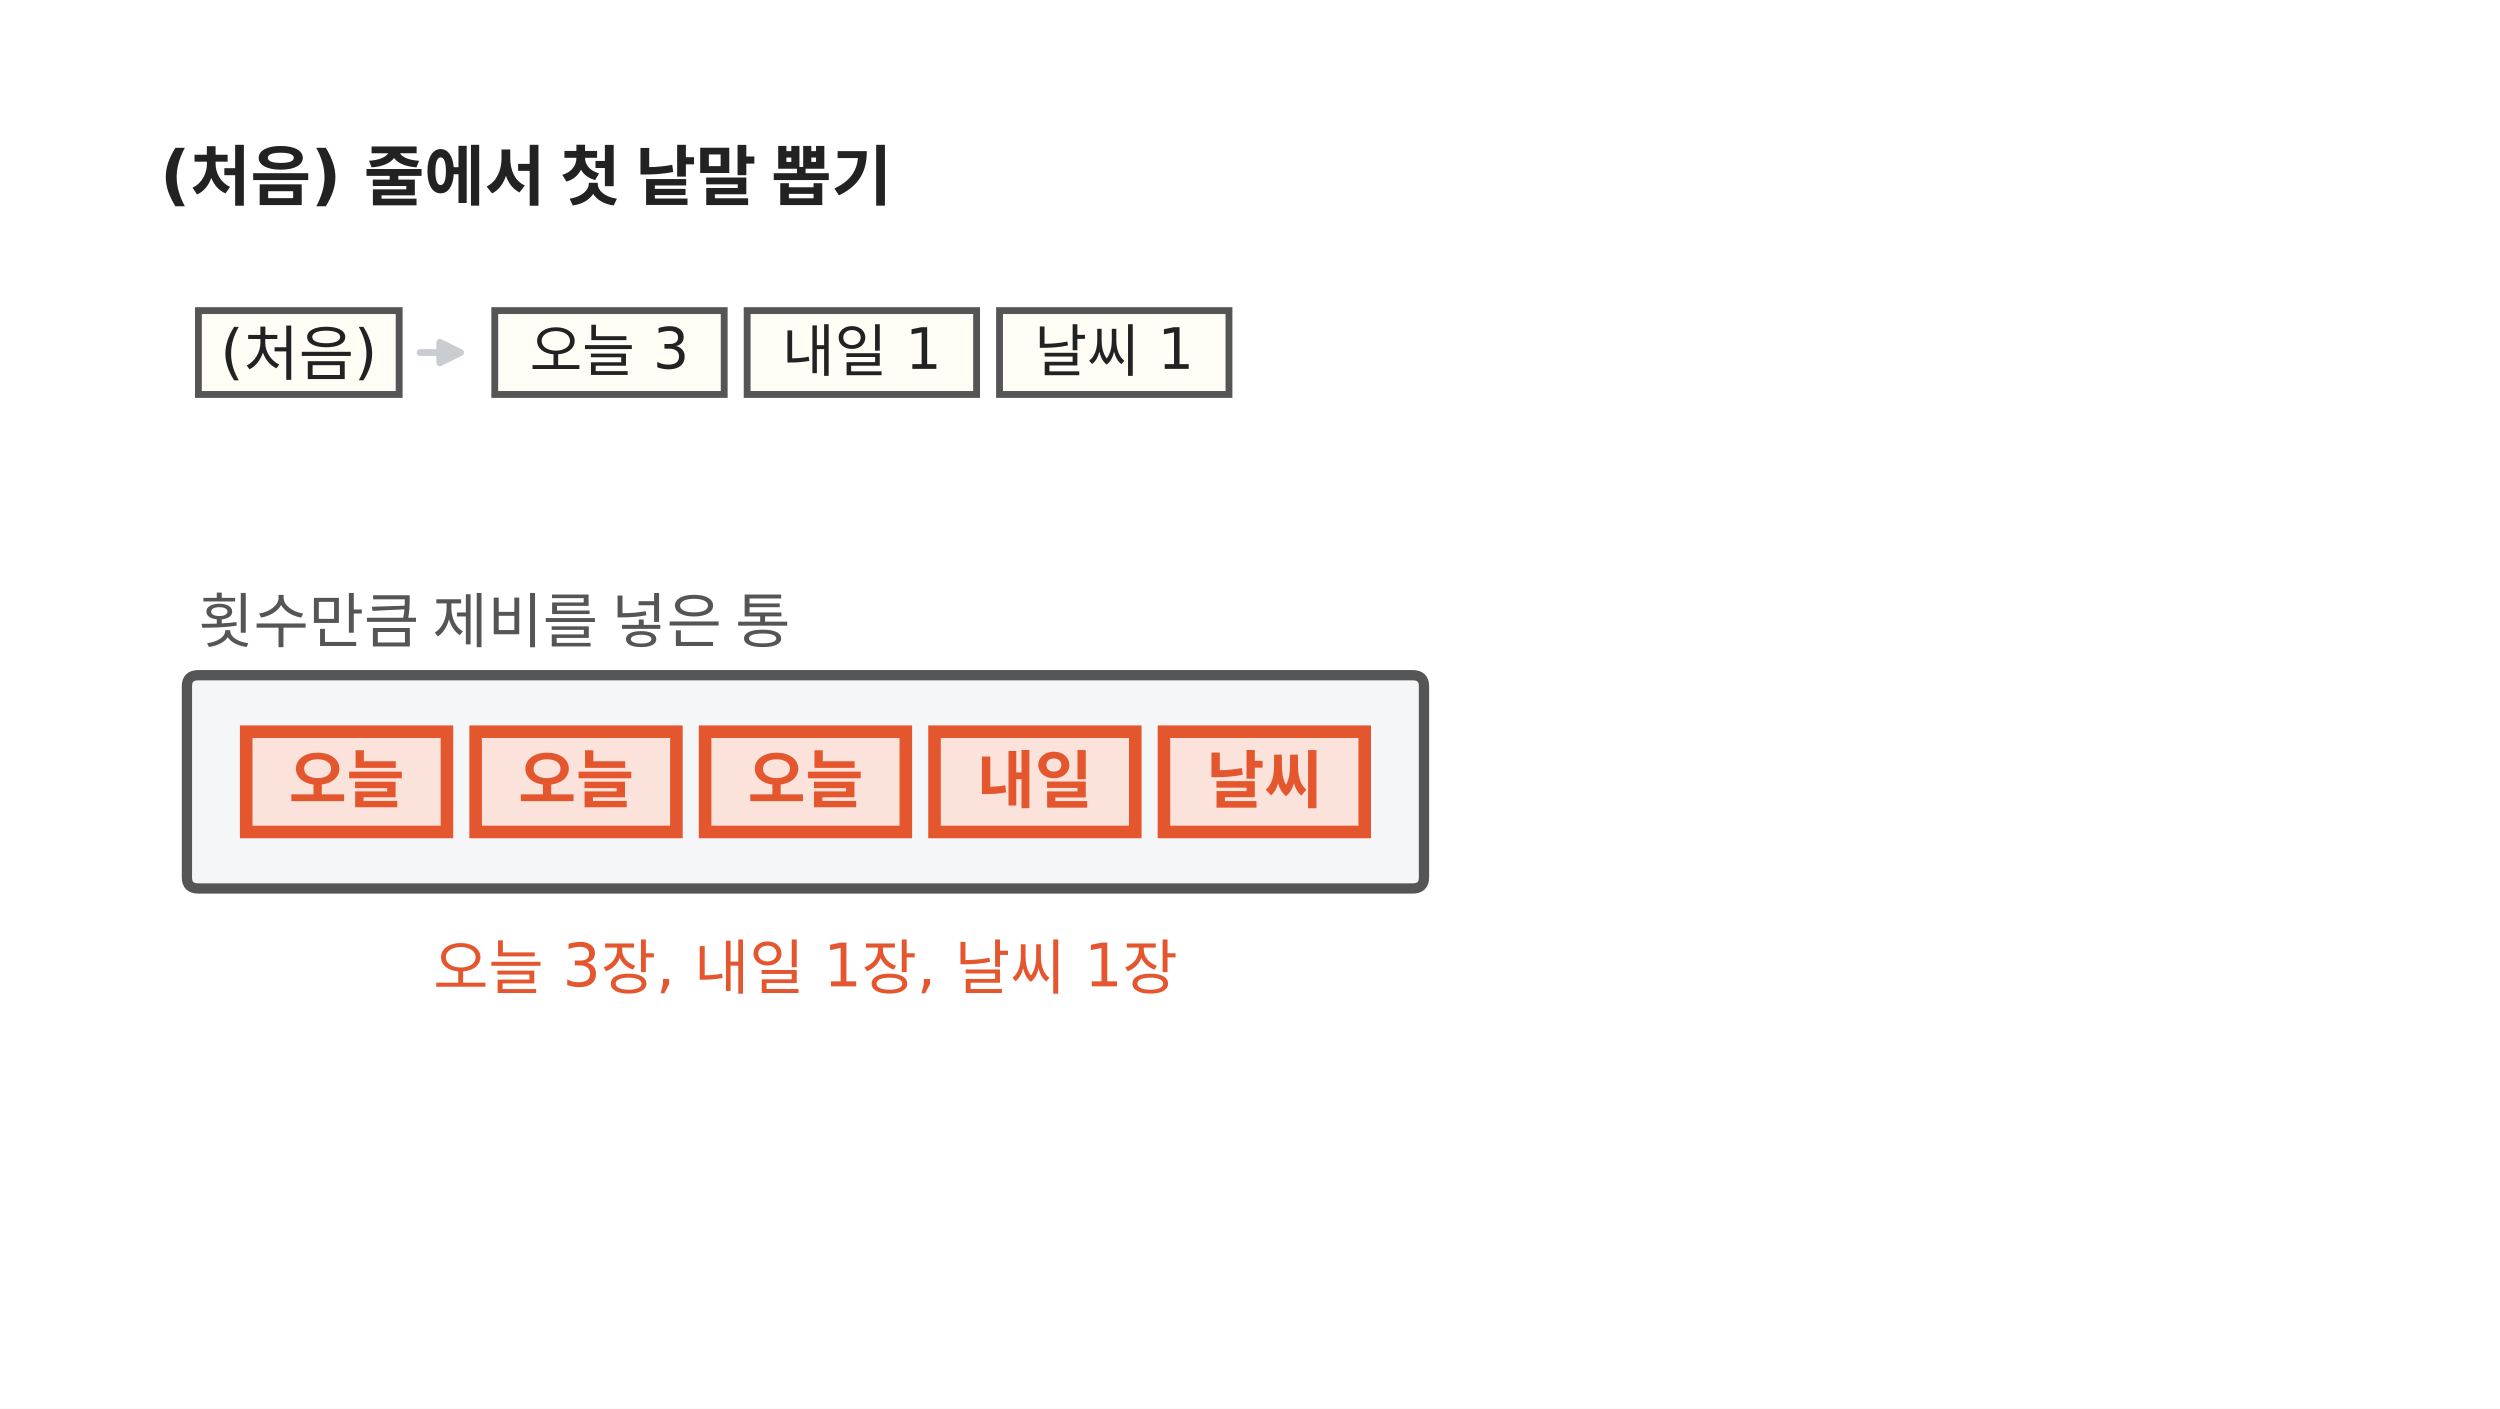
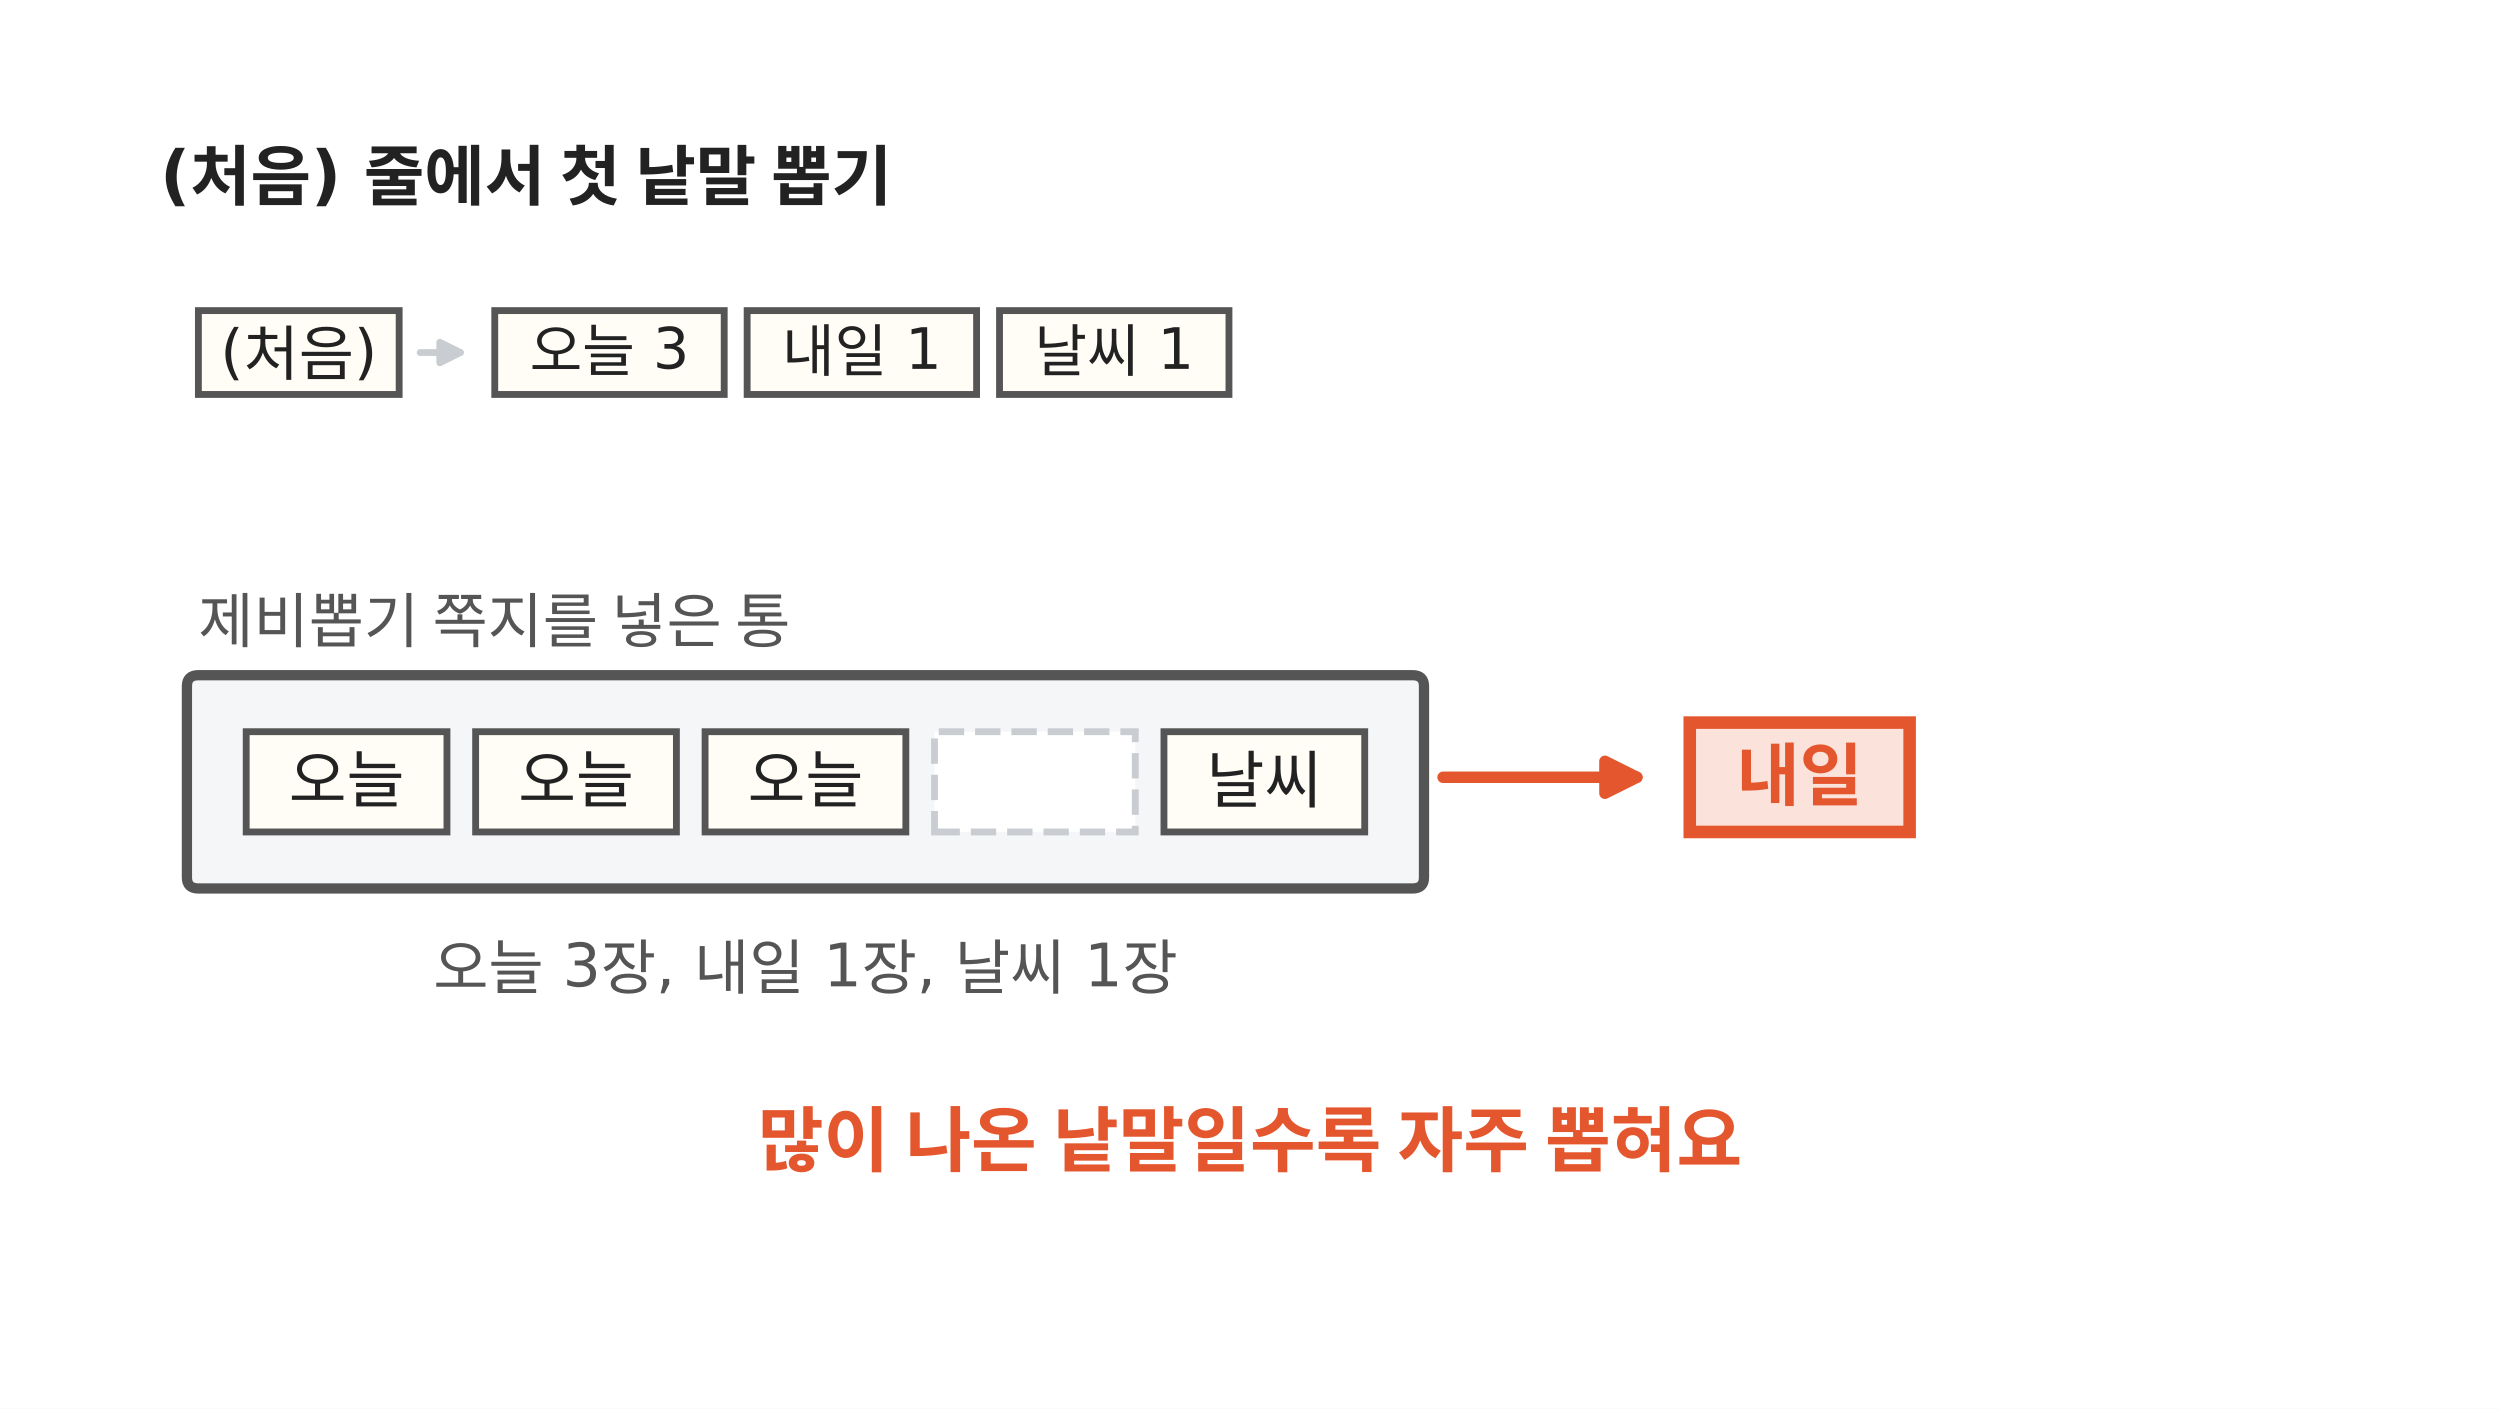
<svg xmlns="http://www.w3.org/2000/svg" width="437.76pt" height="246.672pt" viewBox="0 0 437.76 246.672" version="1.1">
  <defs>
    <style type="text/css">*{stroke-linejoin: round; stroke-linecap: butt}</style>
  </defs>
  <g id="figure_1">
    <g id="patch_1">
      <path d="M 0 246.672  L 437.76 246.672  L 437.76 0  L 0 0  z " style="fill: #ffffff" />
    </g>
    <g id="axes_1">
      <g id="patch_2">
-         <path d="M 18 228.672  L 419.76 228.672  L 419.76 18  L 18 18  L 18 228.672  z " clip-path="url(#pbb7b7d3d40)" style="fill: none" />
+         <path d="M 18 228.672  L 419.76 228.672  L 419.76 18  L 18 18  L 18 228.672  z " clip-path="url(#p519d8a8685)" style="fill: none" />
      </g>
      <g id="patch_3">
-         <path d="M 34.74 69.072  L 69.894 69.072  L 69.894 54.389  L 34.74 54.389  z " clip-path="url(#pbb7b7d3d40)" style="fill: #fffdf5; stroke: #555555; stroke-width: 1.2; stroke-linejoin: miter" />
+         <path d="M 34.74 69.072  L 69.894 69.072  L 69.894 54.389  L 34.74 54.389  z " clip-path="url(#p519d8a8685)" style="fill: #fffdf5; stroke: #555555; stroke-width: 1.2; stroke-linejoin: miter" />
      </g>
      <g id="patch_4">
-         <path d="M 73.567 61.73  Q 77.761 61.73 80.613 61.73  " clip-path="url(#pbb7b7d3d40)" style="fill: none; stroke: #c9ccd1; stroke-width: 1.2; stroke-linecap: round" />
-         <path d="M 77.013 59.93  L 80.613 61.73  L 77.013 63.53  z " clip-path="url(#pbb7b7d3d40)" style="fill: #c9ccd1; stroke: #c9ccd1; stroke-width: 1.2; stroke-linecap: round" />
+         <path d="M 73.567 61.73  Q 77.761 61.73 80.613 61.73  " clip-path="url(#p519d8a8685)" style="fill: none; stroke: #c9ccd1; stroke-width: 1.2; stroke-linecap: round" />
+         <path d="M 77.013 59.93  L 80.613 61.73  L 77.013 63.53  z " clip-path="url(#p519d8a8685)" style="fill: #c9ccd1; stroke: #c9ccd1; stroke-width: 1.2; stroke-linecap: round" />
      </g>
      <g id="patch_5">
-         <path d="M 86.634 69.072  L 126.81 69.072  L 126.81 54.389  L 86.634 54.389  z " clip-path="url(#pbb7b7d3d40)" style="fill: #fffdf5; stroke: #555555; stroke-width: 1.2; stroke-linejoin: miter" />
+         <path d="M 86.634 69.072  L 126.81 69.072  L 126.81 54.389  L 86.634 54.389  z " clip-path="url(#p519d8a8685)" style="fill: #fffdf5; stroke: #555555; stroke-width: 1.2; stroke-linejoin: miter" />
      </g>
      <g id="patch_6">
-         <path d="M 130.828 69.072  L 171.004 69.072  L 171.004 54.389  L 130.828 54.389  z " clip-path="url(#pbb7b7d3d40)" style="fill: #fffdf5; stroke: #555555; stroke-width: 1.2; stroke-linejoin: miter" />
+         <path d="M 130.828 69.072  L 171.004 69.072  L 171.004 54.389  L 130.828 54.389  z " clip-path="url(#p519d8a8685)" style="fill: #fffdf5; stroke: #555555; stroke-width: 1.2; stroke-linejoin: miter" />
      </g>
      <g id="patch_7">
-         <path d="M 175.021 69.072  L 215.197 69.072  L 215.197 54.389  L 175.021 54.389  z " clip-path="url(#pbb7b7d3d40)" style="fill: #fffdf5; stroke: #555555; stroke-width: 1.2; stroke-linejoin: miter" />
+         <path d="M 175.021 69.072  L 215.197 69.072  L 215.197 54.389  L 175.021 54.389  z " clip-path="url(#p519d8a8685)" style="fill: #fffdf5; stroke: #555555; stroke-width: 1.2; stroke-linejoin: miter" />
      </g>
      <g id="patch_8">
-         <path d="M 34.74 155.575  L 247.338 155.575  Q 249.347 155.575 249.347 153.66  L 249.347 120.144  Q 249.347 118.229 247.338 118.229  L 34.74 118.229  Q 32.731 118.229 32.731 120.144  L 32.731 153.66  Q 32.731 155.575 34.74 155.575  z " clip-path="url(#pbb7b7d3d40)" style="fill: #f4f6f8; stroke: #555555; stroke-width: 1.8; stroke-linejoin: miter" />
+         <path d="M 34.74 155.575  L 247.338 155.575  Q 249.347 155.575 249.347 153.66  L 249.347 120.144  Q 249.347 118.229 247.338 118.229  L 34.74 118.229  Q 32.731 118.229 32.731 120.144  L 32.731 153.66  Q 32.731 155.575 34.74 155.575  z " clip-path="url(#p519d8a8685)" style="fill: #f4f6f8; stroke: #555555; stroke-width: 1.8; stroke-linejoin: miter" />
      </g>
      <g id="patch_9">
-         <path d="M 43.11 145.68  L 78.264 145.68  L 78.264 128.124  L 43.11 128.124  z " clip-path="url(#pbb7b7d3d40)" style="fill: #fbe3dc; stroke: #e4572e; stroke-width: 2.2; stroke-linejoin: miter" />
+         <path d="M 43.11 145.68  L 78.264 145.68  L 78.264 128.124  L 43.11 128.124  z " clip-path="url(#p519d8a8685)" style="fill: #fffdf5; stroke: #555555; stroke-width: 1.2; stroke-linejoin: miter" />
      </g>
      <g id="patch_10">
-         <path d="M 83.286 145.68  L 118.44 145.68  L 118.44 128.124  L 83.286 128.124  z " clip-path="url(#pbb7b7d3d40)" style="fill: #fbe3dc; stroke: #e4572e; stroke-width: 2.2; stroke-linejoin: miter" />
+         <path d="M 83.286 145.68  L 118.44 145.68  L 118.44 128.124  L 83.286 128.124  z " clip-path="url(#p519d8a8685)" style="fill: #fffdf5; stroke: #555555; stroke-width: 1.2; stroke-linejoin: miter" />
      </g>
      <g id="patch_11">
-         <path d="M 123.462 145.68  L 158.616 145.68  L 158.616 128.124  L 123.462 128.124  z " clip-path="url(#pbb7b7d3d40)" style="fill: #fbe3dc; stroke: #e4572e; stroke-width: 2.2; stroke-linejoin: miter" />
+         <path d="M 123.462 145.68  L 158.616 145.68  L 158.616 128.124  L 123.462 128.124  z " clip-path="url(#p519d8a8685)" style="fill: #fffdf5; stroke: #555555; stroke-width: 1.2; stroke-linejoin: miter" />
      </g>
      <g id="patch_12">
-         <path d="M 163.638 145.68  L 198.792 145.68  L 198.792 128.124  L 163.638 128.124  z " clip-path="url(#pbb7b7d3d40)" style="fill: #fbe3dc; stroke: #e4572e; stroke-width: 2.2; stroke-linejoin: miter" />
+         <path d="M 163.638 145.68  L 198.792 145.68  L 198.792 128.124  L 163.638 128.124  z " clip-path="url(#p519d8a8685)" style="fill: #ffffff; stroke-dasharray: 4.44,1.92; stroke-dashoffset: 0; stroke: #c9ccd1; stroke-width: 1.2; stroke-linejoin: miter" />
      </g>
      <g id="patch_13">
-         <path d="M 203.814 145.68  L 238.968 145.68  L 238.968 128.124  L 203.814 128.124  z " clip-path="url(#pbb7b7d3d40)" style="fill: #fbe3dc; stroke: #e4572e; stroke-width: 2.2; stroke-linejoin: miter" />
+         <path d="M 203.814 145.68  L 238.968 145.68  L 238.968 128.124  L 203.814 128.124  z " clip-path="url(#p519d8a8685)" style="fill: #fffdf5; stroke: #555555; stroke-width: 1.2; stroke-linejoin: miter" />
+       </g>
+       <g id="patch_14">
+         <path d="M 252.682 136.104  Q 270.772 136.104 286.627 136.104  " clip-path="url(#p519d8a8685)" style="fill: none; stroke: #e4572e; stroke-width: 2; stroke-linecap: round" />
+         <path d="M 281.027 133.304  L 286.627 136.104  L 281.027 138.904  z " clip-path="url(#p519d8a8685)" style="fill: #e4572e; stroke: #e4572e; stroke-width: 2; stroke-linecap: round" />
+       </g>
+       <g id="patch_15">
+         <path d="M 295.884 145.68  L 334.386 145.68  L 334.386 126.528  L 295.884 126.528  z " clip-path="url(#p519d8a8685)" style="fill: #fbe3dc; stroke: #e4572e; stroke-width: 2.2; stroke-linejoin: miter" />
      </g>
      <g id="text_1">
        <text style="fill: #222222; font: 700 11.5px 'Apple SD Gothic Neo', 'Noto Sans KR', 'Malgun Gothic', 'DejaVu Sans', 'Bitstream Vera Sans', 'Computer Modern Sans Serif', 'Lucida Grande', 'Verdana', 'Geneva', 'Lucid', 'Arial', 'Helvetica', 'Avant Garde', sans-serif; text-anchor: start" x="28.044" y="34.599" transform="rotate(-0 28.044 34.59894)">(처음) 줄에서 첫 낱말 뽑기</text>
      </g>
      <g id="text_2">
        <text style="fill: #222222; font: 10.5px 'Apple SD Gothic Neo', 'Noto Sans KR', 'Malgun Gothic', 'DejaVu Sans', 'Bitstream Vera Sans', 'Computer Modern Sans Serif', 'Lucida Grande', 'Verdana', 'Geneva', 'Lucid', 'Arial', 'Helvetica', 'Avant Garde', sans-serif; text-anchor: middle" x="52.317" y="65.207" transform="rotate(-0 52.317 65.20688)">(처음)</text>
      </g>
      <g id="text_3">
        <text style="fill: #222222; font: 10px 'Apple SD Gothic Neo', 'Noto Sans KR', 'Malgun Gothic', 'DejaVu Sans', 'Bitstream Vera Sans', 'Computer Modern Sans Serif', 'Lucida Grande', 'Verdana', 'Geneva', 'Lucid', 'Arial', 'Helvetica', 'Avant Garde', sans-serif; text-anchor: middle" x="106.722" y="64.991" transform="rotate(-0 106.722 64.99056)">오늘 3</text>
      </g>
      <g id="text_4">
        <text style="fill: #222222; font: 10px 'Apple SD Gothic Neo', 'Noto Sans KR', 'Malgun Gothic', 'DejaVu Sans', 'Bitstream Vera Sans', 'Computer Modern Sans Serif', 'Lucida Grande', 'Verdana', 'Geneva', 'Lucid', 'Arial', 'Helvetica', 'Avant Garde', sans-serif; text-anchor: middle" x="150.916" y="65.041" transform="rotate(-0 150.9156 65.04134)">내일 1</text>
      </g>
      <g id="text_5">
        <text style="fill: #222222; font: 10px 'Apple SD Gothic Neo', 'Noto Sans KR', 'Malgun Gothic', 'DejaVu Sans', 'Bitstream Vera Sans', 'Computer Modern Sans Serif', 'Lucida Grande', 'Verdana', 'Geneva', 'Lucid', 'Arial', 'Helvetica', 'Avant Garde', sans-serif; text-anchor: middle" x="195.109" y="65.041" transform="rotate(-0 195.1092 65.04134)">날씨 1</text>
      </g>
      <g id="text_6">
-         <text style="fill: #555555; font: 10.5px 'Apple SD Gothic Neo', 'Noto Sans KR', 'Malgun Gothic', 'DejaVu Sans', 'Bitstream Vera Sans', 'Computer Modern Sans Serif', 'Lucida Grande', 'Verdana', 'Geneva', 'Lucid', 'Arial', 'Helvetica', 'Avant Garde', sans-serif; text-anchor: start" x="34.74" y="112.512" transform="rotate(-0 34.74 112.5116)">횟수만큼 제비를 넣은 통</text>
+         <text style="fill: #555555; font: 10.5px 'Apple SD Gothic Neo', 'Noto Sans KR', 'Malgun Gothic', 'DejaVu Sans', 'Bitstream Vera Sans', 'Computer Modern Sans Serif', 'Lucida Grande', 'Verdana', 'Geneva', 'Lucid', 'Arial', 'Helvetica', 'Avant Garde', sans-serif; text-anchor: start" x="34.74" y="112.512" transform="rotate(-0 34.74 112.5116)">제비뽑기 쪽지를 넣은 통</text>
      </g>
      <g id="text_7">
-         <text style="fill: #e4572e; font: 700 11px 'Apple SD Gothic Neo', 'Noto Sans KR', 'Malgun Gothic', 'DejaVu Sans', 'Bitstream Vera Sans', 'Computer Modern Sans Serif', 'Lucida Grande', 'Verdana', 'Geneva', 'Lucid', 'Arial', 'Helvetica', 'Avant Garde', sans-serif; text-anchor: middle" x="60.687" y="140.488" transform="rotate(-0 60.687 140.4882)">오늘</text>
+         <text style="fill: #222222; font: 11px 'Apple SD Gothic Neo', 'Noto Sans KR', 'Malgun Gothic', 'DejaVu Sans', 'Bitstream Vera Sans', 'Computer Modern Sans Serif', 'Lucida Grande', 'Verdana', 'Geneva', 'Lucid', 'Arial', 'Helvetica', 'Avant Garde', sans-serif; text-anchor: middle" x="60.687" y="140.488" transform="rotate(-0 60.687 140.4882)">오늘</text>
      </g>
      <g id="text_8">
-         <text style="fill: #e4572e; font: 700 11px 'Apple SD Gothic Neo', 'Noto Sans KR', 'Malgun Gothic', 'DejaVu Sans', 'Bitstream Vera Sans', 'Computer Modern Sans Serif', 'Lucida Grande', 'Verdana', 'Geneva', 'Lucid', 'Arial', 'Helvetica', 'Avant Garde', sans-serif; text-anchor: middle" x="100.863" y="140.488" transform="rotate(-0 100.863 140.4882)">오늘</text>
+         <text style="fill: #222222; font: 11px 'Apple SD Gothic Neo', 'Noto Sans KR', 'Malgun Gothic', 'DejaVu Sans', 'Bitstream Vera Sans', 'Computer Modern Sans Serif', 'Lucida Grande', 'Verdana', 'Geneva', 'Lucid', 'Arial', 'Helvetica', 'Avant Garde', sans-serif; text-anchor: middle" x="100.863" y="140.488" transform="rotate(-0 100.863 140.4882)">오늘</text>
      </g>
      <g id="text_9">
-         <text style="fill: #e4572e; font: 700 11px 'Apple SD Gothic Neo', 'Noto Sans KR', 'Malgun Gothic', 'DejaVu Sans', 'Bitstream Vera Sans', 'Computer Modern Sans Serif', 'Lucida Grande', 'Verdana', 'Geneva', 'Lucid', 'Arial', 'Helvetica', 'Avant Garde', sans-serif; text-anchor: middle" x="141.039" y="140.488" transform="rotate(-0 141.039 140.4882)">오늘</text>
+         <text style="fill: #222222; font: 11px 'Apple SD Gothic Neo', 'Noto Sans KR', 'Malgun Gothic', 'DejaVu Sans', 'Bitstream Vera Sans', 'Computer Modern Sans Serif', 'Lucida Grande', 'Verdana', 'Geneva', 'Lucid', 'Arial', 'Helvetica', 'Avant Garde', sans-serif; text-anchor: middle" x="141.039" y="140.488" transform="rotate(-0 141.039 140.4882)">오늘</text>
      </g>
      <g id="text_10">
-         <text style="fill: #e4572e; font: 700 11px 'Apple SD Gothic Neo', 'Noto Sans KR', 'Malgun Gothic', 'DejaVu Sans', 'Bitstream Vera Sans', 'Computer Modern Sans Serif', 'Lucida Grande', 'Verdana', 'Geneva', 'Lucid', 'Arial', 'Helvetica', 'Avant Garde', sans-serif; text-anchor: middle" x="181.215" y="140.544" transform="rotate(-0 181.215 140.544)">내일</text>
+         <text style="fill: #222222; font: 11px 'Apple SD Gothic Neo', 'Noto Sans KR', 'Malgun Gothic', 'DejaVu Sans', 'Bitstream Vera Sans', 'Computer Modern Sans Serif', 'Lucida Grande', 'Verdana', 'Geneva', 'Lucid', 'Arial', 'Helvetica', 'Avant Garde', sans-serif; text-anchor: middle" x="221.391" y="140.544" transform="rotate(-0 221.391 140.544)">날씨</text>
      </g>
      <g id="text_11">
-         <text style="fill: #e4572e; font: 700 11px 'Apple SD Gothic Neo', 'Noto Sans KR', 'Malgun Gothic', 'DejaVu Sans', 'Bitstream Vera Sans', 'Computer Modern Sans Serif', 'Lucida Grande', 'Verdana', 'Geneva', 'Lucid', 'Arial', 'Helvetica', 'Avant Garde', sans-serif; text-anchor: middle" x="221.391" y="140.544" transform="rotate(-0 221.391 140.544)">날씨</text>
+         <text style="fill: #e4572e; font: 700 12px 'Apple SD Gothic Neo', 'Noto Sans KR', 'Malgun Gothic', 'DejaVu Sans', 'Bitstream Vera Sans', 'Computer Modern Sans Serif', 'Lucida Grande', 'Verdana', 'Geneva', 'Lucid', 'Arial', 'Helvetica', 'Avant Garde', sans-serif; text-anchor: middle" x="315.135" y="140.077" transform="rotate(-0 315.135 140.0771)">내일</text>
      </g>
      <g id="text_12">
-         <text style="fill: #e4572e; font: 10.5px 'Apple SD Gothic Neo', 'Noto Sans KR', 'Malgun Gothic', 'DejaVu Sans', 'Bitstream Vera Sans', 'Computer Modern Sans Serif', 'Lucida Grande', 'Verdana', 'Geneva', 'Lucid', 'Arial', 'Helvetica', 'Avant Garde', sans-serif; text-anchor: middle" x="141.039" y="173.191" transform="rotate(-0 141.039 173.1908)">오늘 3장, 내일 1장, 날씨 1장</text>
+         <text style="fill: #555555; font: 10.5px 'Apple SD Gothic Neo', 'Noto Sans KR', 'Malgun Gothic', 'DejaVu Sans', 'Bitstream Vera Sans', 'Computer Modern Sans Serif', 'Lucida Grande', 'Verdana', 'Geneva', 'Lucid', 'Arial', 'Helvetica', 'Avant Garde', sans-serif; text-anchor: middle" x="141.039" y="173.191" transform="rotate(-0 141.039 173.1908)">오늘 3장, 내일 1장, 날씨 1장</text>
+       </g>
+       <g id="text_13">
+         <text style="fill: #e4572e; font: 700 12.5px 'Apple SD Gothic Neo', 'Noto Sans KR', 'Malgun Gothic', 'DejaVu Sans', 'Bitstream Vera Sans', 'Computer Modern Sans Serif', 'Lucida Grande', 'Verdana', 'Geneva', 'Lucid', 'Arial', 'Helvetica', 'Avant Garde', sans-serif; text-anchor: middle" x="218.88" y="204.158" transform="rotate(-0 218.88 204.1579)">많이 나온 낱말일수록 자주 뽑혀요</text>
      </g>
    </g>
  </g>
  <defs>
-     <clipPath id="pbb7b7d3d40">
+     <clipPath id="p519d8a8685">
      <rect x="18" y="18" width="401.76" height="210.672" />
    </clipPath>
  </defs>
</svg>
